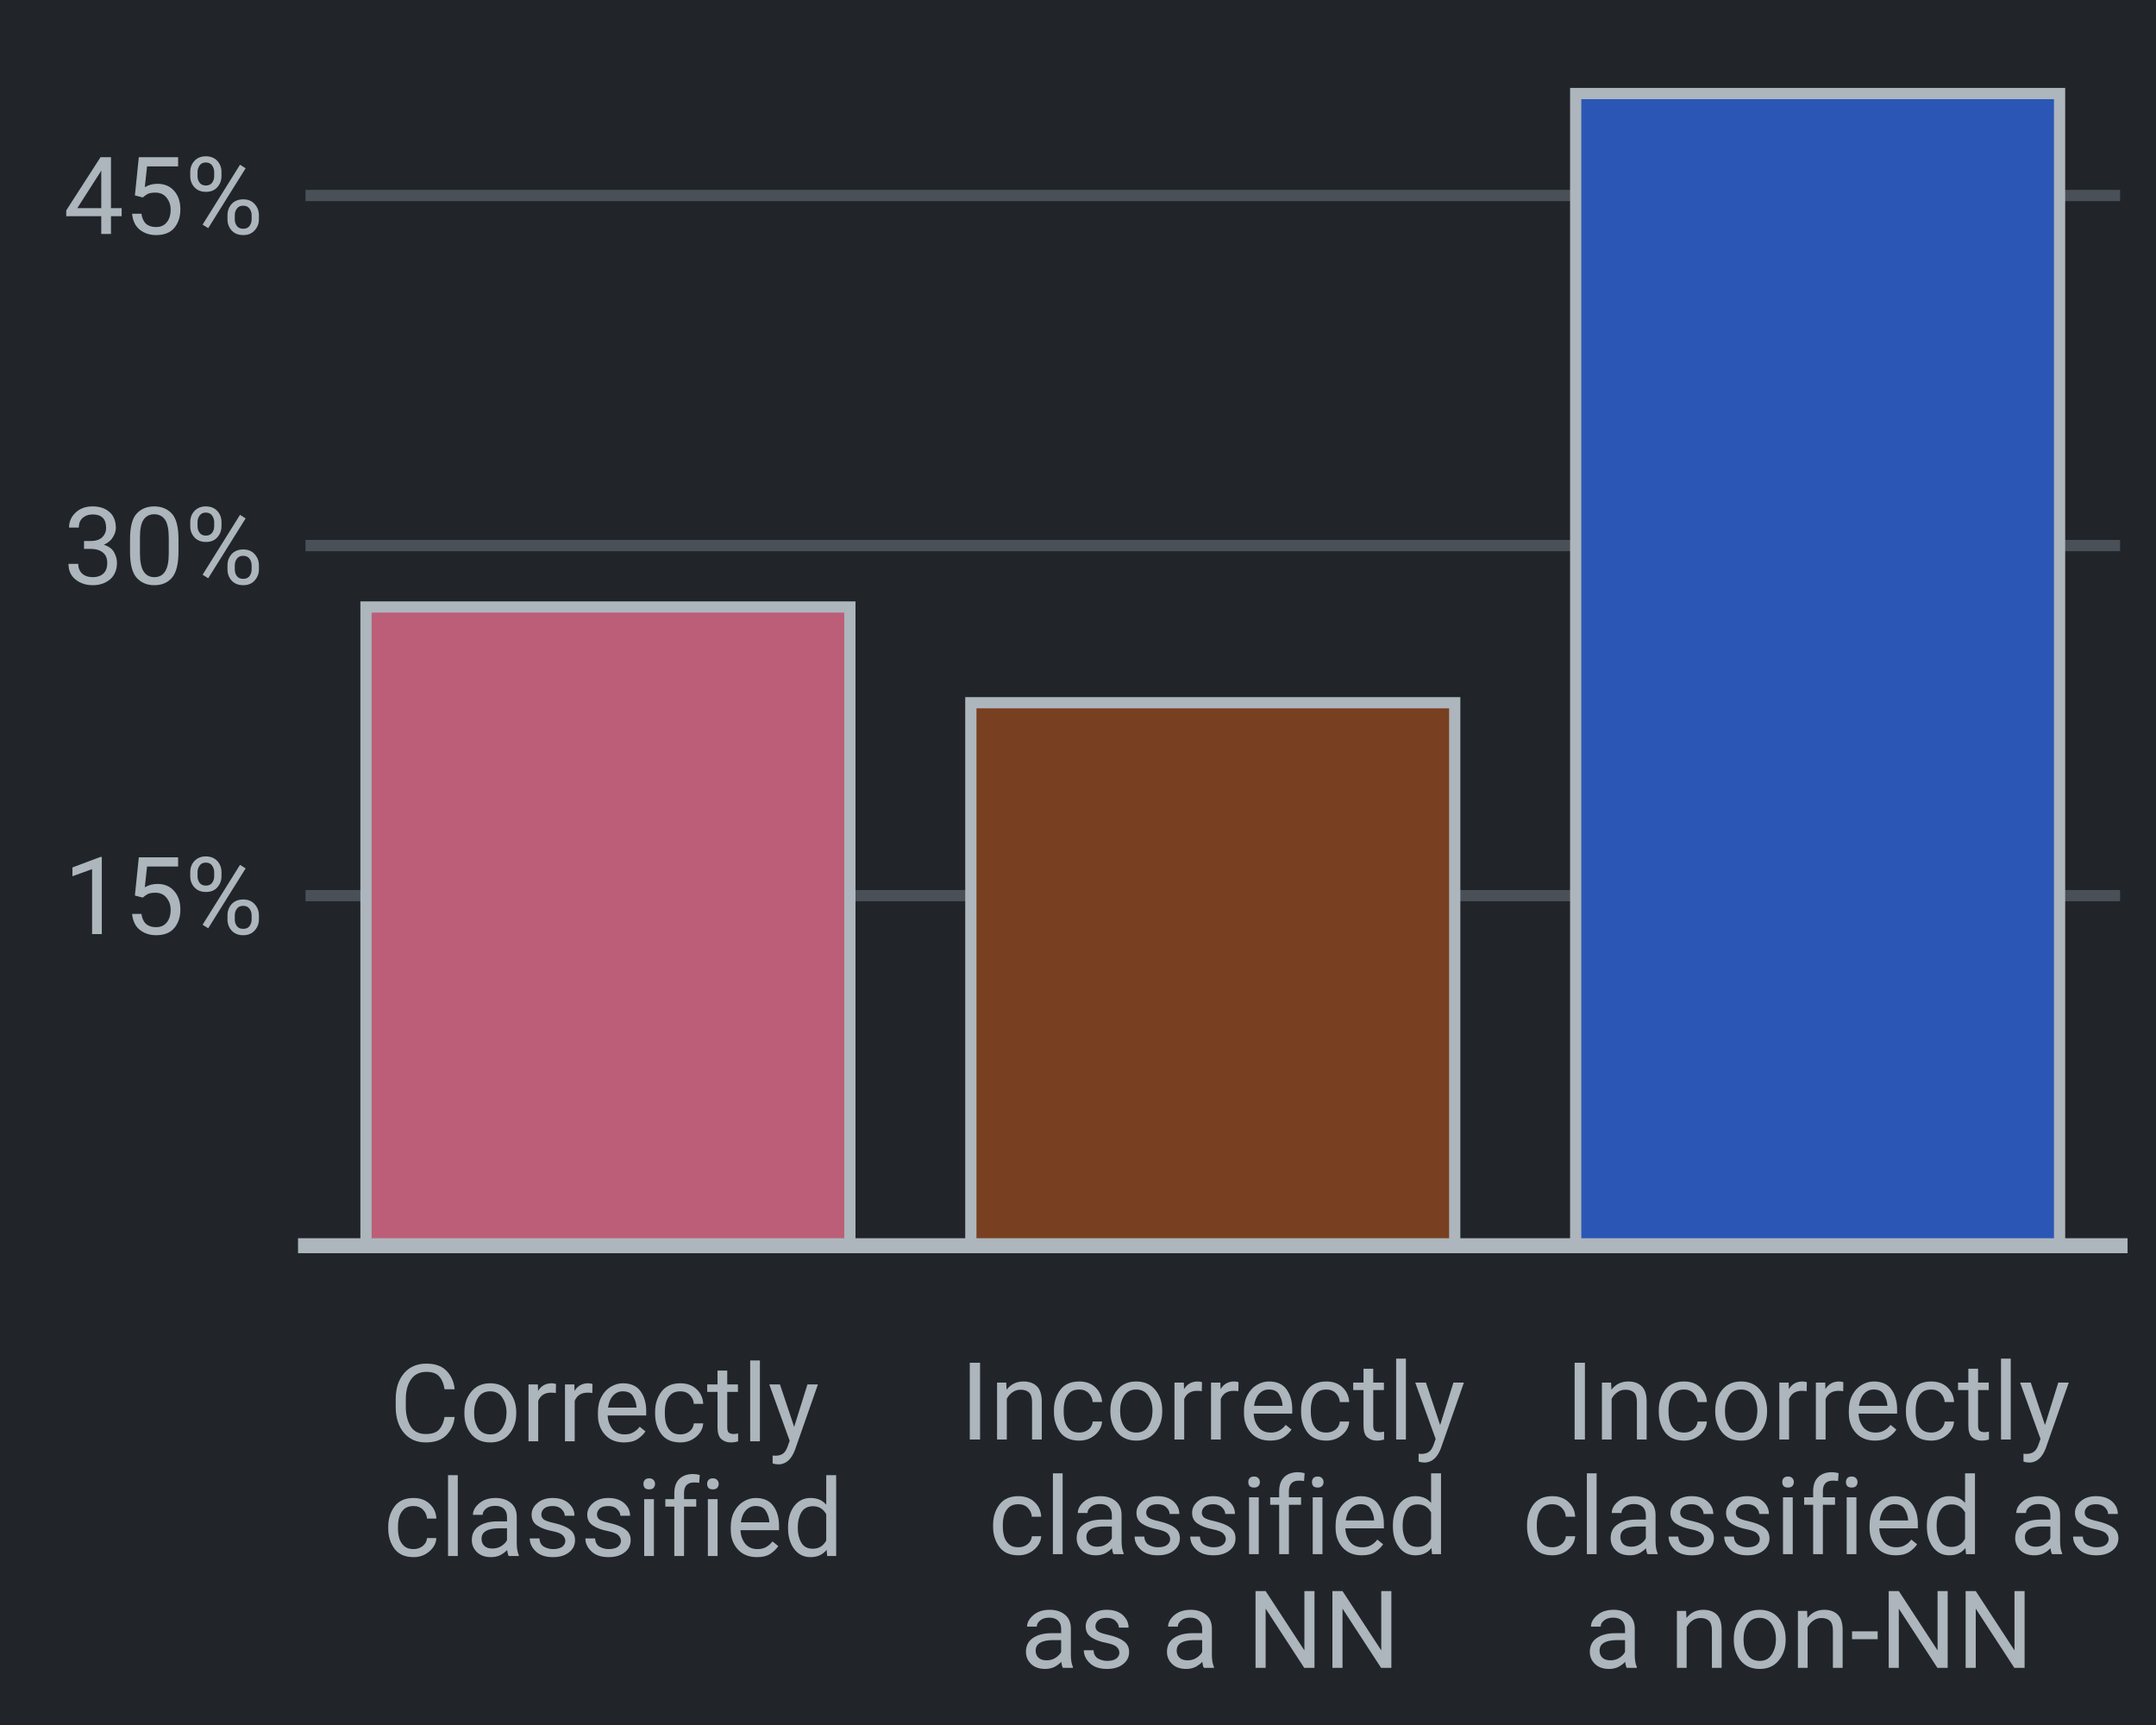
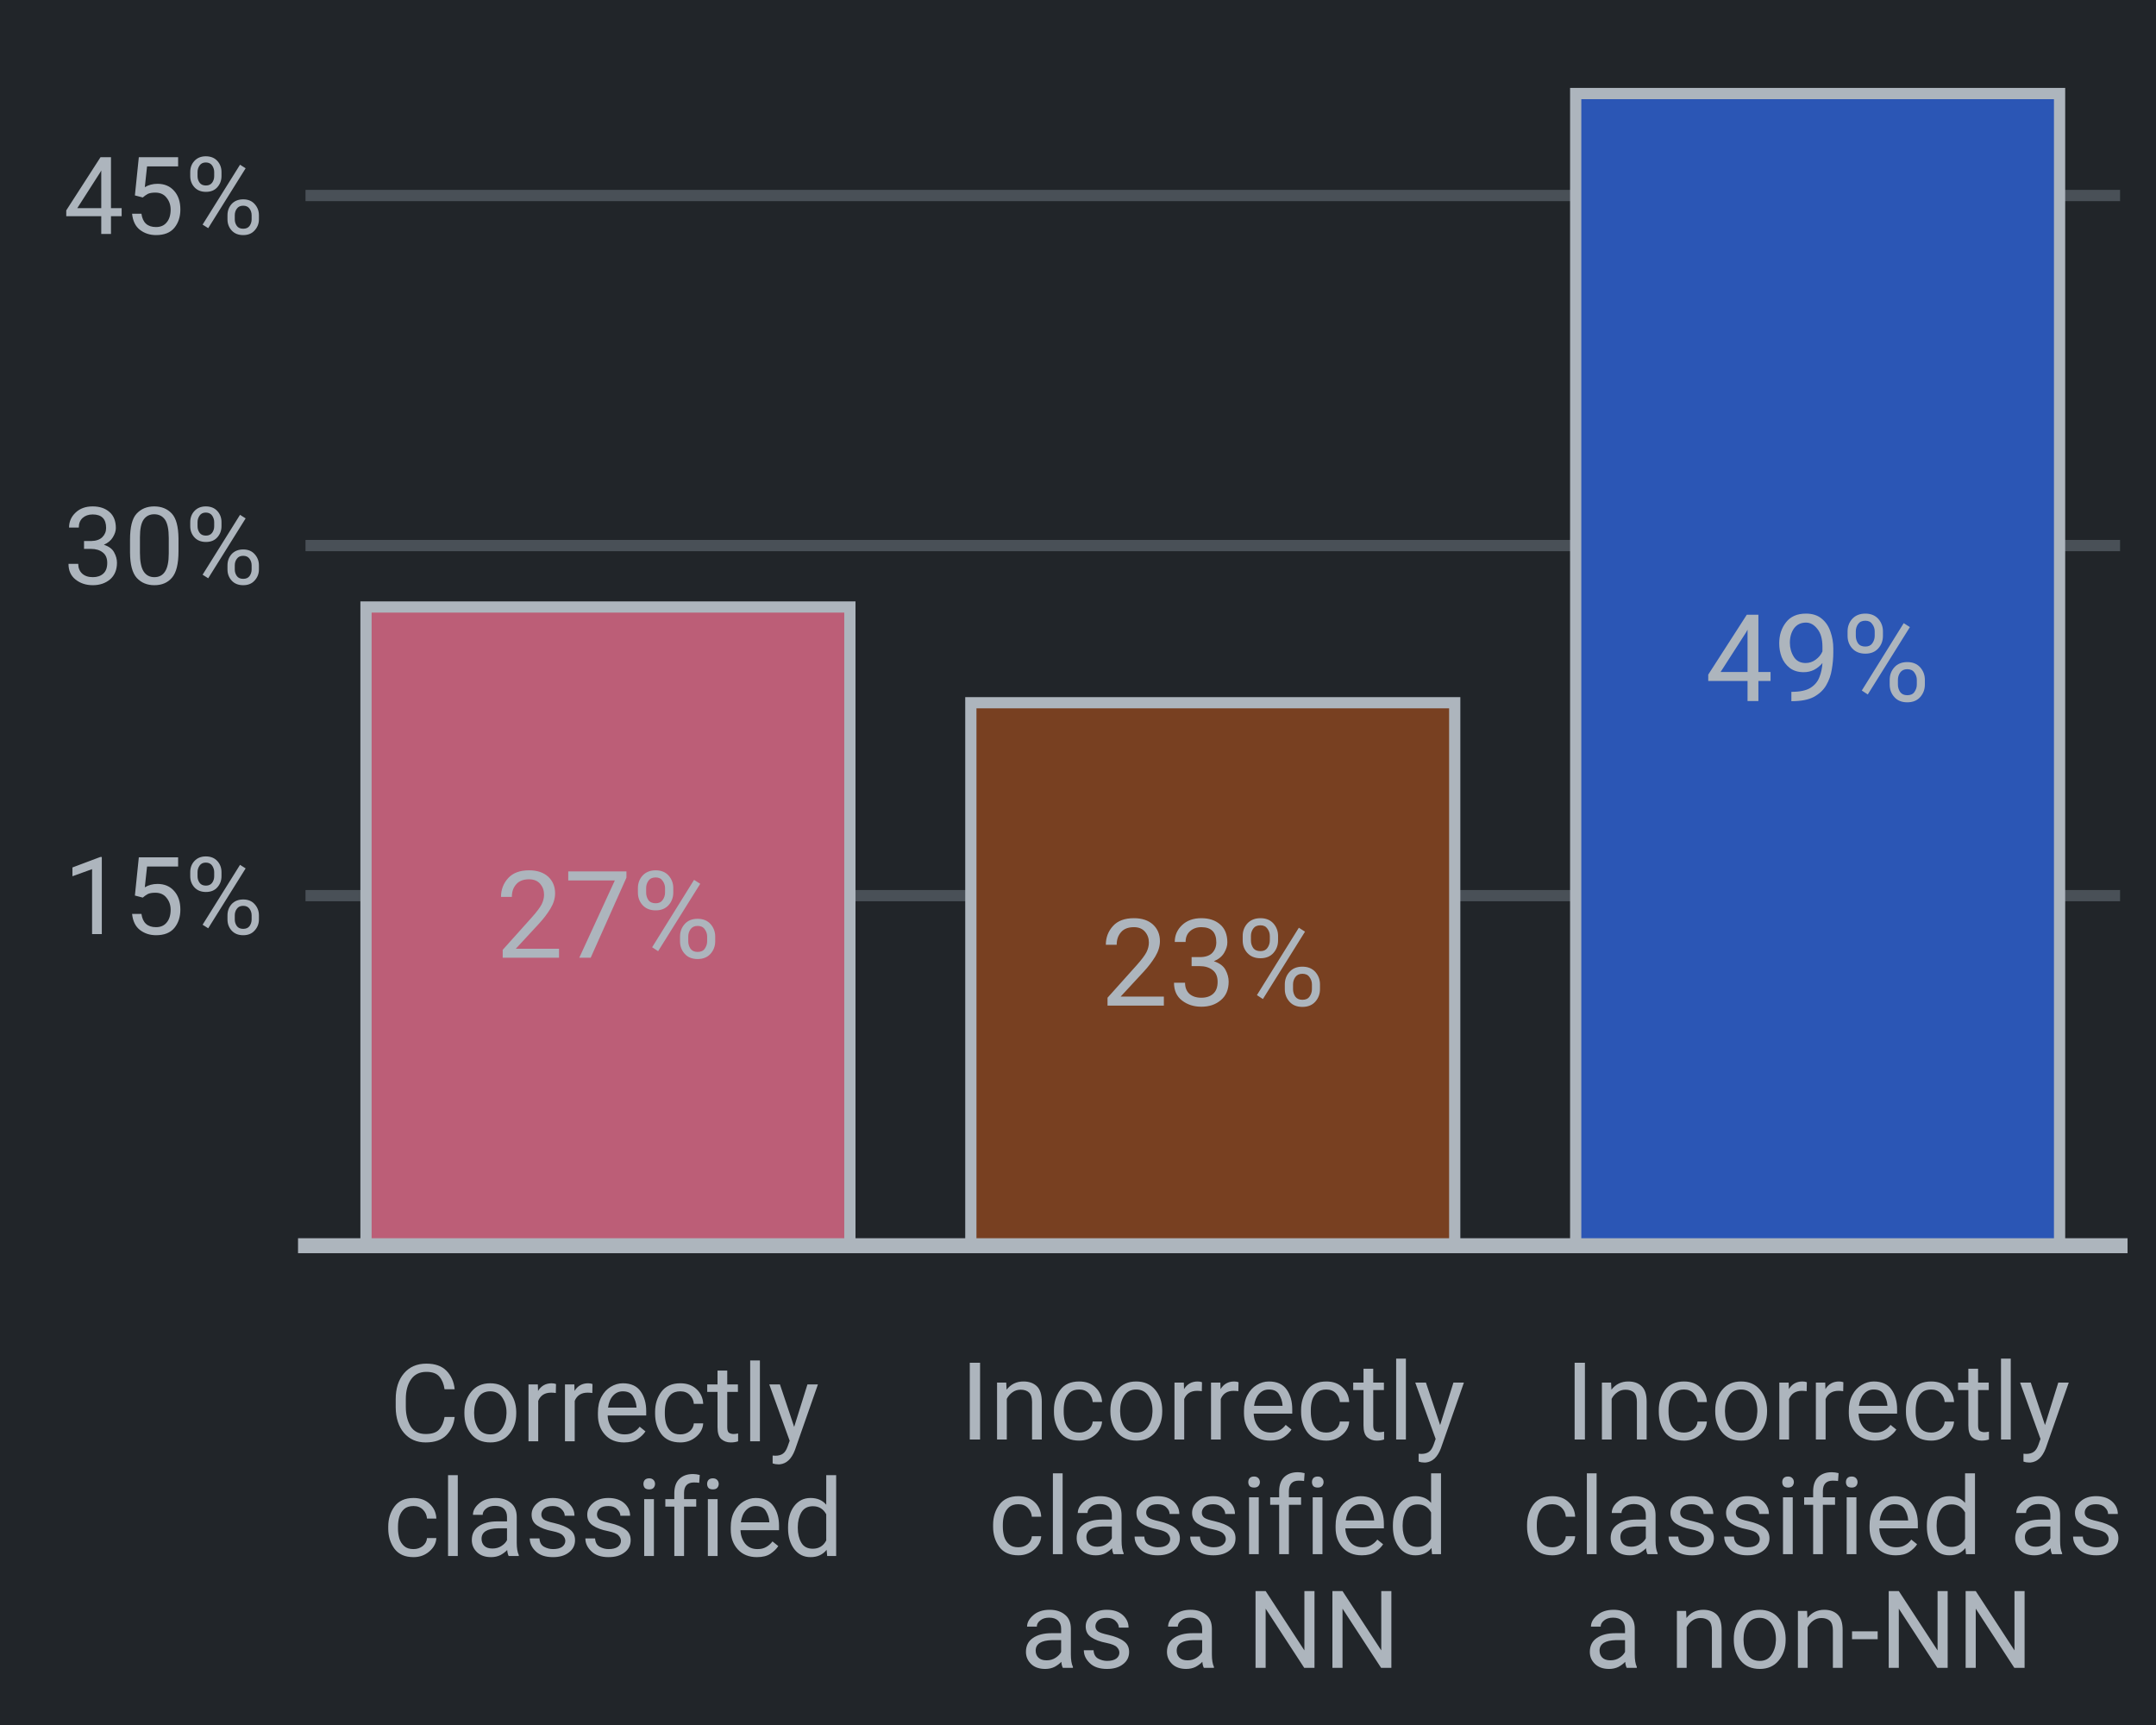
<svg xmlns="http://www.w3.org/2000/svg" width="180pt" height="144pt" viewBox="0 0 180 144" version="1.1">
  <defs>
    <style type="text/css">*{stroke-linejoin: round; stroke-linecap: butt}</style>
  </defs>
  <g id="figure_1">
    <g id="patch_1">
      <path d="M 0 144 L 180 144 L 180 0 L 0 0 z " style="fill: #212529" />
    </g>
    <g id="axes_1">
      <g id="patch_2">
        <path d="M 25.507 103.99 L 177 103.99 L 177 3 L 25.507 3 z " style="fill: #212529" />
      </g>
      <g id="matplotlib.axis_1">
        <g id="xtick_1">
          <g id="text_1">
            <text style="fill: #adb5bd; font: 9px 'system-ui', '-apple-system', 'Segoe UI', 'Roboto', 'Helvetica Neue', 'Noto Sans', 'Liberation Sans', 'Arial', sans-serif" transform="translate(32.50558 120.318)">Correctly</text>
            <text style="fill: #adb5bd; font: 9px 'system-ui', '-apple-system', 'Segoe UI', 'Roboto', 'Helvetica Neue', 'Noto Sans', 'Liberation Sans', 'Arial', sans-serif" transform="translate(32.00847 129.8932)">classified</text>
          </g>
        </g>
        <g id="xtick_2">
          <g id="text_2">
            <text style="fill: #adb5bd; font: 9px 'system-ui', '-apple-system', 'Segoe UI', 'Roboto', 'Helvetica Neue', 'Noto Sans', 'Liberation Sans', 'Arial', sans-serif" transform="translate(80.16813 120.1662)">Incorrectly</text>
            <text style="fill: #adb5bd; font: 9px 'system-ui', '-apple-system', 'Segoe UI', 'Roboto', 'Helvetica Neue', 'Noto Sans', 'Liberation Sans', 'Arial', sans-serif" transform="translate(82.50602 129.7413)">classified</text>
            <text style="fill: #adb5bd; font: 9px 'system-ui', '-apple-system', 'Segoe UI', 'Roboto', 'Helvetica Neue', 'Noto Sans', 'Liberation Sans', 'Arial', sans-serif" transform="translate(85.17016 139.2265)">as a NN</text>
          </g>
        </g>
        <g id="xtick_3">
          <g id="text_3">
            <text style="fill: #adb5bd; font: 9px 'system-ui', '-apple-system', 'Segoe UI', 'Roboto', 'Helvetica Neue', 'Noto Sans', 'Liberation Sans', 'Arial', sans-serif" transform="translate(130.6657 120.1662)">Incorrectly</text>
            <text style="fill: #adb5bd; font: 9px 'system-ui', '-apple-system', 'Segoe UI', 'Roboto', 'Helvetica Neue', 'Noto Sans', 'Liberation Sans', 'Arial', sans-serif" transform="translate(127.0861 129.7413)">classified as</text>
            <text style="fill: #adb5bd; font: 9px 'system-ui', '-apple-system', 'Segoe UI', 'Roboto', 'Helvetica Neue', 'Noto Sans', 'Liberation Sans', 'Arial', sans-serif" transform="translate(132.2477 139.2265)">a non-NN</text>
          </g>
        </g>
      </g>
      <g id="matplotlib.axis_2">
        <g id="ytick_1">
          <g id="line2d_1">
-             <path d="M 25.507 74.766 L 177 74.766 " clip-path="url(#p0af89847bd)" style="fill: none; stroke: #495057; stroke-width: 0.938; stroke-linecap: round" />
+             <path d="M 25.507 74.766 L 177 74.766 " clip-path="url(#pcdc7a72d08)" style="fill: none; stroke: #495057; stroke-width: 0.938; stroke-linecap: round" />
          </g>
          <g id="line2d_2" />
          <g id="text_4">
            <text style="fill: #adb5bd; font: 9px 'system-ui', '-apple-system', 'Segoe UI', 'Roboto', 'Helvetica Neue', 'Noto Sans', 'Liberation Sans', 'Arial', sans-serif; text-anchor: end" x="22.007" y="77.979" transform="rotate(-0 22.00711 77.97919)">15%</text>
          </g>
        </g>
        <g id="ytick_2">
          <g id="line2d_3">
-             <path d="M 25.507 45.542 L 177 45.542 " clip-path="url(#p0af89847bd)" style="fill: none; stroke: #495057; stroke-width: 0.938; stroke-linecap: round" />
+             <path d="M 25.507 45.542 L 177 45.542 " clip-path="url(#pcdc7a72d08)" style="fill: none; stroke: #495057; stroke-width: 0.938; stroke-linecap: round" />
          </g>
          <g id="line2d_4" />
          <g id="text_5">
            <text style="fill: #adb5bd; font: 9px 'system-ui', '-apple-system', 'Segoe UI', 'Roboto', 'Helvetica Neue', 'Noto Sans', 'Liberation Sans', 'Arial', sans-serif; text-anchor: end" x="22.007" y="48.755" transform="rotate(-0 22.00711 48.75549)">30%</text>
          </g>
        </g>
        <g id="ytick_3">
          <g id="line2d_5">
-             <path d="M 25.507 16.319 L 177 16.319 " clip-path="url(#p0af89847bd)" style="fill: none; stroke: #495057; stroke-width: 0.938; stroke-linecap: round" />
+             <path d="M 25.507 16.319 L 177 16.319 " clip-path="url(#pcdc7a72d08)" style="fill: none; stroke: #495057; stroke-width: 0.938; stroke-linecap: round" />
          </g>
          <g id="line2d_6" />
          <g id="text_6">
            <text style="fill: #adb5bd; font: 9px 'system-ui', '-apple-system', 'Segoe UI', 'Roboto', 'Helvetica Neue', 'Noto Sans', 'Liberation Sans', 'Arial', sans-serif; text-anchor: end" x="22.007" y="19.532" transform="rotate(-0 22.00711 19.53179)">45%</text>
          </g>
        </g>
      </g>
      <g id="patch_3">
-         <path d="M 30.557 103.99 L 70.955 103.99 L 70.955 50.671 L 30.557 50.671 z " clip-path="url(#p0af89847bd)" style="fill: #bc5e77; stroke: #adb5bd; stroke-width: 0.938; stroke-linejoin: miter" />
+         <path d="M 30.557 103.99 L 70.955 103.99 L 70.955 50.671 L 30.557 50.671 z " clip-path="url(#pcdc7a72d08)" style="fill: #bc5e77; stroke: #adb5bd; stroke-width: 0.938; stroke-linejoin: miter" />
      </g>
      <g id="patch_4">
-         <path d="M 81.054 103.99 L 121.452 103.99 L 121.452 58.664 L 81.054 58.664 z " clip-path="url(#p0af89847bd)" style="fill: #784021; stroke: #adb5bd; stroke-width: 0.938; stroke-linejoin: miter" />
+         <path d="M 81.054 103.99 L 121.452 103.99 L 121.452 58.664 L 81.054 58.664 z " clip-path="url(#pcdc7a72d08)" style="fill: #784021; stroke: #adb5bd; stroke-width: 0.938; stroke-linejoin: miter" />
      </g>
      <g id="patch_5">
-         <path d="M 131.552 103.99 L 171.95 103.99 L 171.95 7.809 L 131.552 7.809 z " clip-path="url(#p0af89847bd)" style="fill: #2b56b5; stroke: #adb5bd; stroke-width: 0.938; stroke-linejoin: miter" />
+         <path d="M 131.552 103.99 L 171.95 103.99 L 171.95 7.809 L 131.552 7.809 z " clip-path="url(#pcdc7a72d08)" style="fill: #2b56b5; stroke: #adb5bd; stroke-width: 0.938; stroke-linejoin: miter" />
      </g>
      <g id="patch_6">
        <path d="M 25.507 103.99 L 177 103.99 " style="fill: none; stroke: #adb5bd; stroke-width: 1.25; stroke-linejoin: miter; stroke-linecap: square" />
      </g>
+       <g id="text_7">
+         <text style="fill: #adb5bd; font: 10.125px 'system-ui', '-apple-system', 'Segoe UI', 'Roboto', 'Helvetica Neue', 'Noto Sans', 'Liberation Sans', 'Arial', sans-serif; text-anchor: middle" x="50.756" y="79.948" transform="rotate(-0 50.75589 79.94761)">27%</text>
+       </g>
+       <g id="text_8">
+         <text style="fill: #adb5bd; font: 10.125px 'system-ui', '-apple-system', 'Segoe UI', 'Roboto', 'Helvetica Neue', 'Noto Sans', 'Liberation Sans', 'Arial', sans-serif; text-anchor: middle" x="101.253" y="83.944" transform="rotate(-0 101.2534 83.94438)">23%</text>
+       </g>
+       <g id="text_9">
+         <text style="fill: #adb5bd; font: 10.125px 'system-ui', '-apple-system', 'Segoe UI', 'Roboto', 'Helvetica Neue', 'Noto Sans', 'Liberation Sans', 'Arial', sans-serif; text-anchor: middle" x="151.751" y="58.517" transform="rotate(-0 151.751 58.5169)">49%</text>
+       </g>
    </g>
  </g>
  <defs>
-     <clipPath id="p0af89847bd">
+     <clipPath id="pcdc7a72d08">
      <rect x="25.507" y="3" width="151.493" height="100.989" />
    </clipPath>
  </defs>
</svg>
